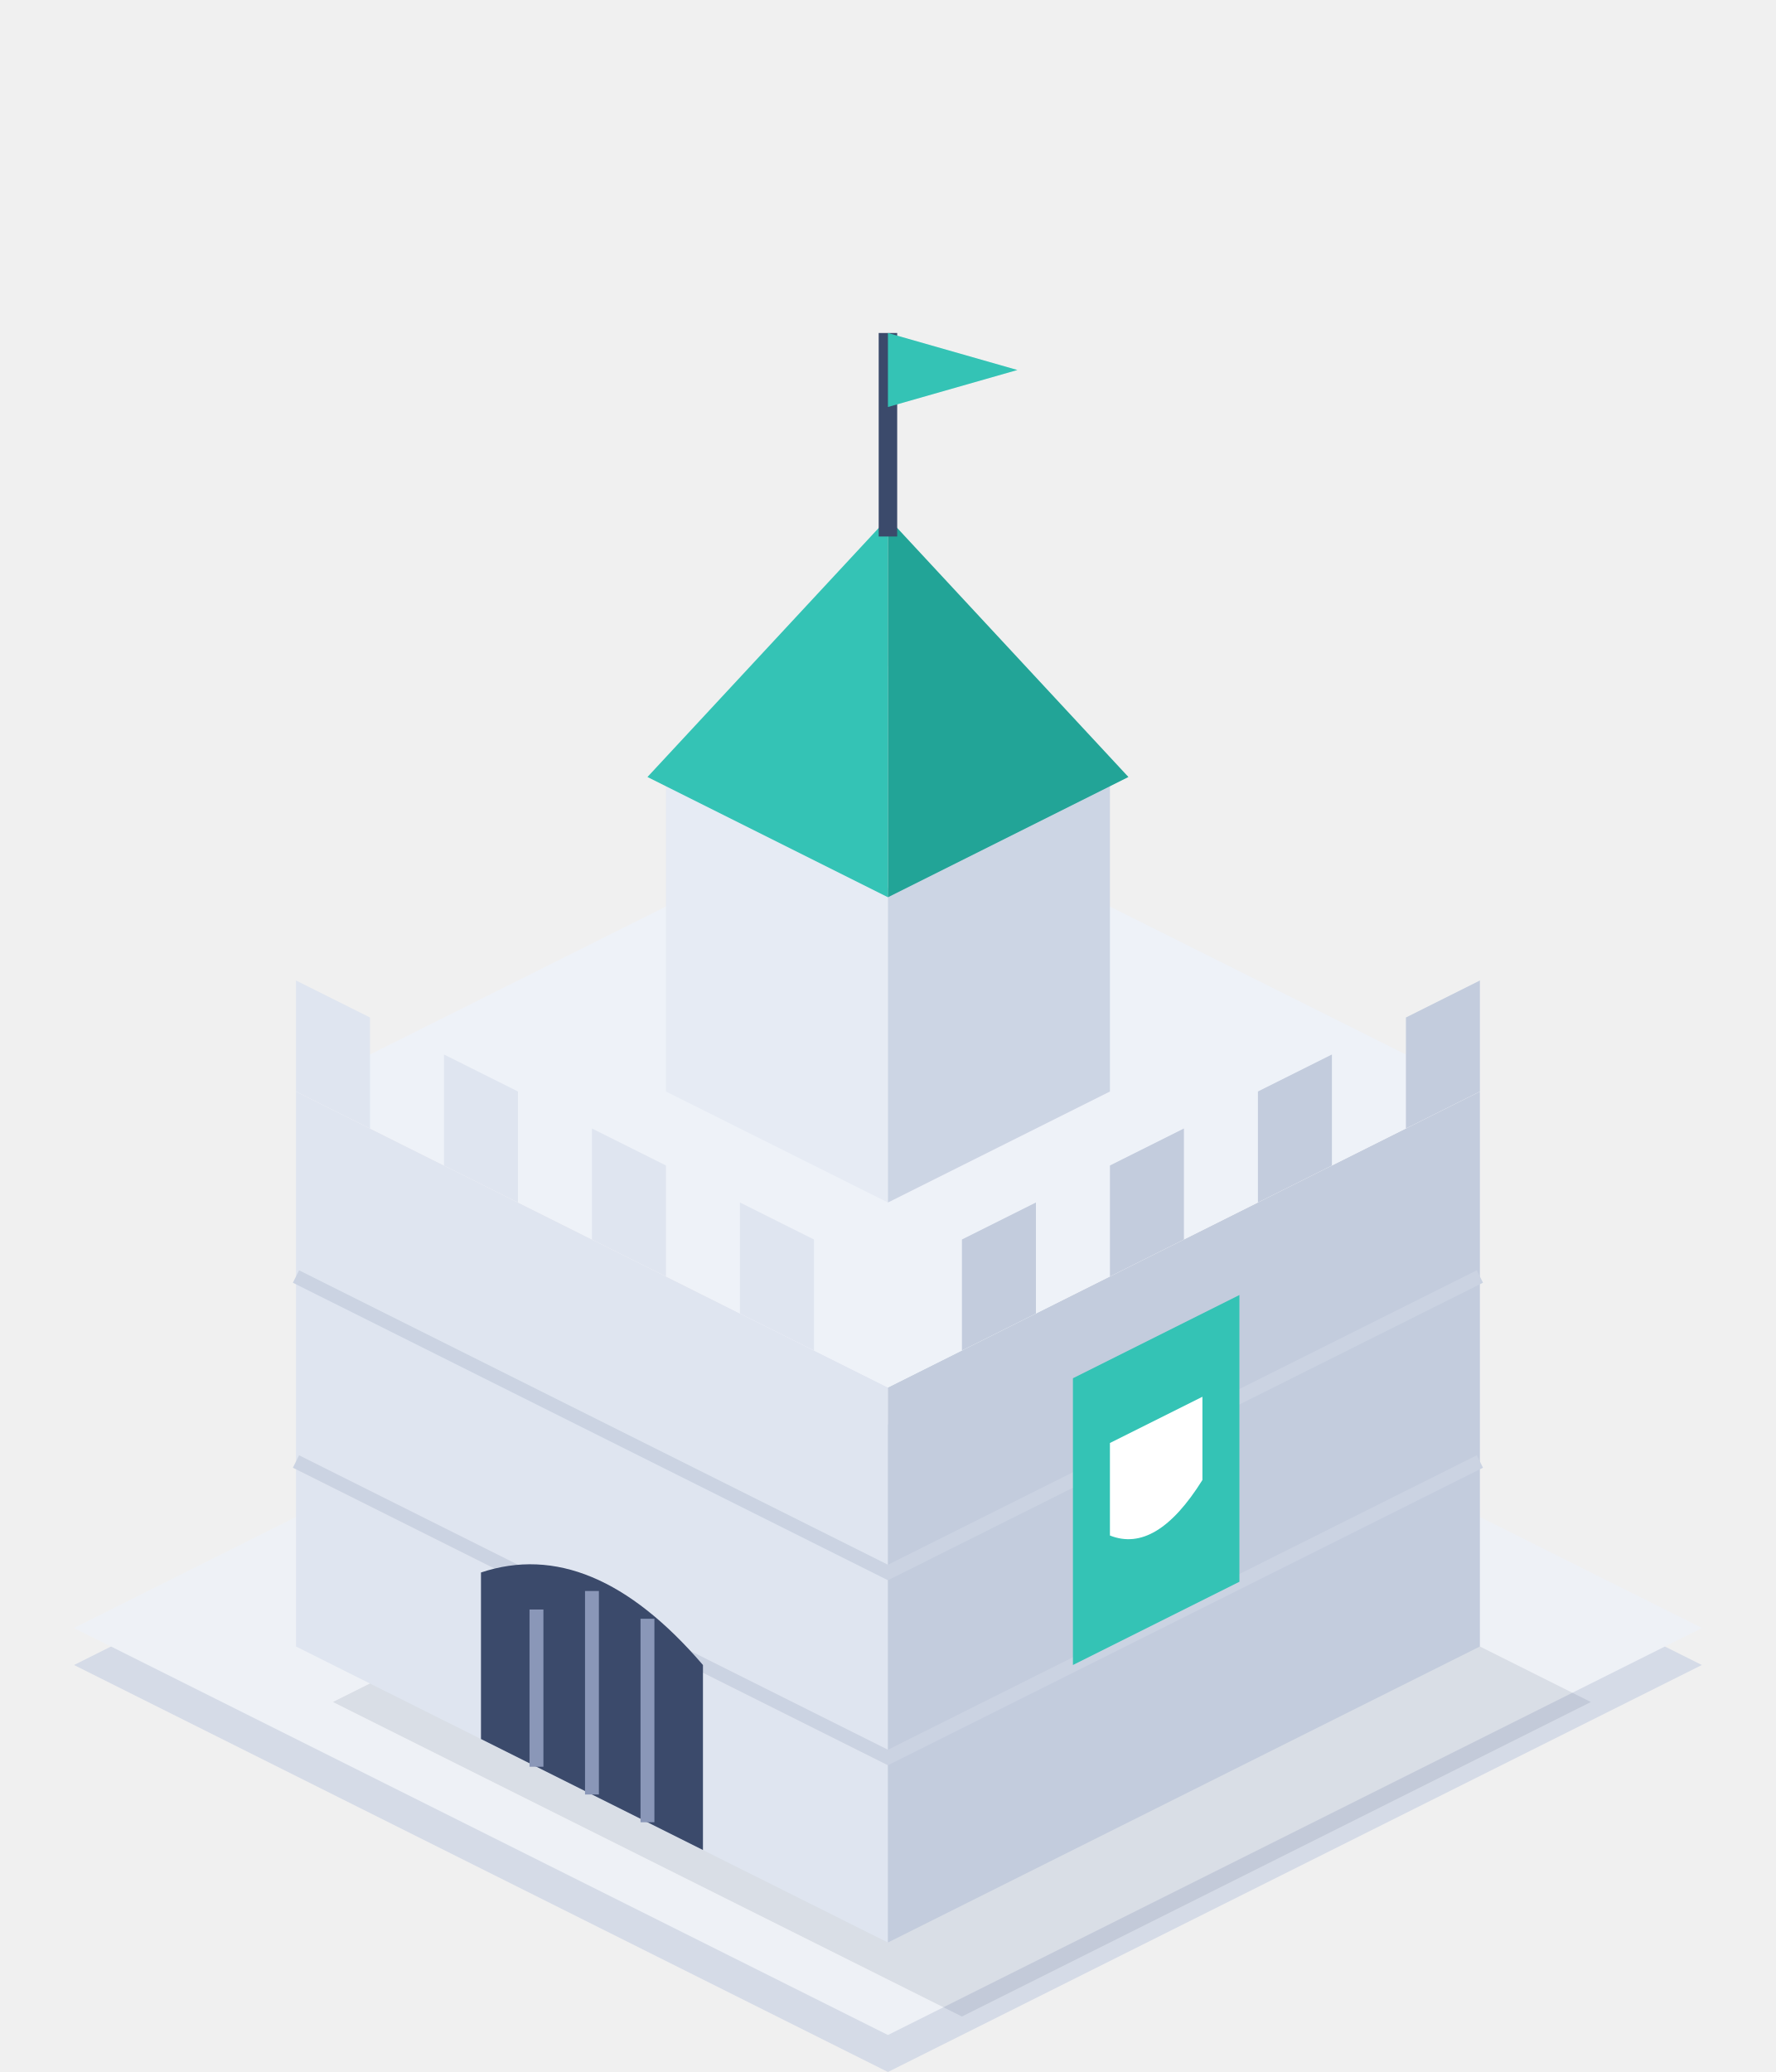
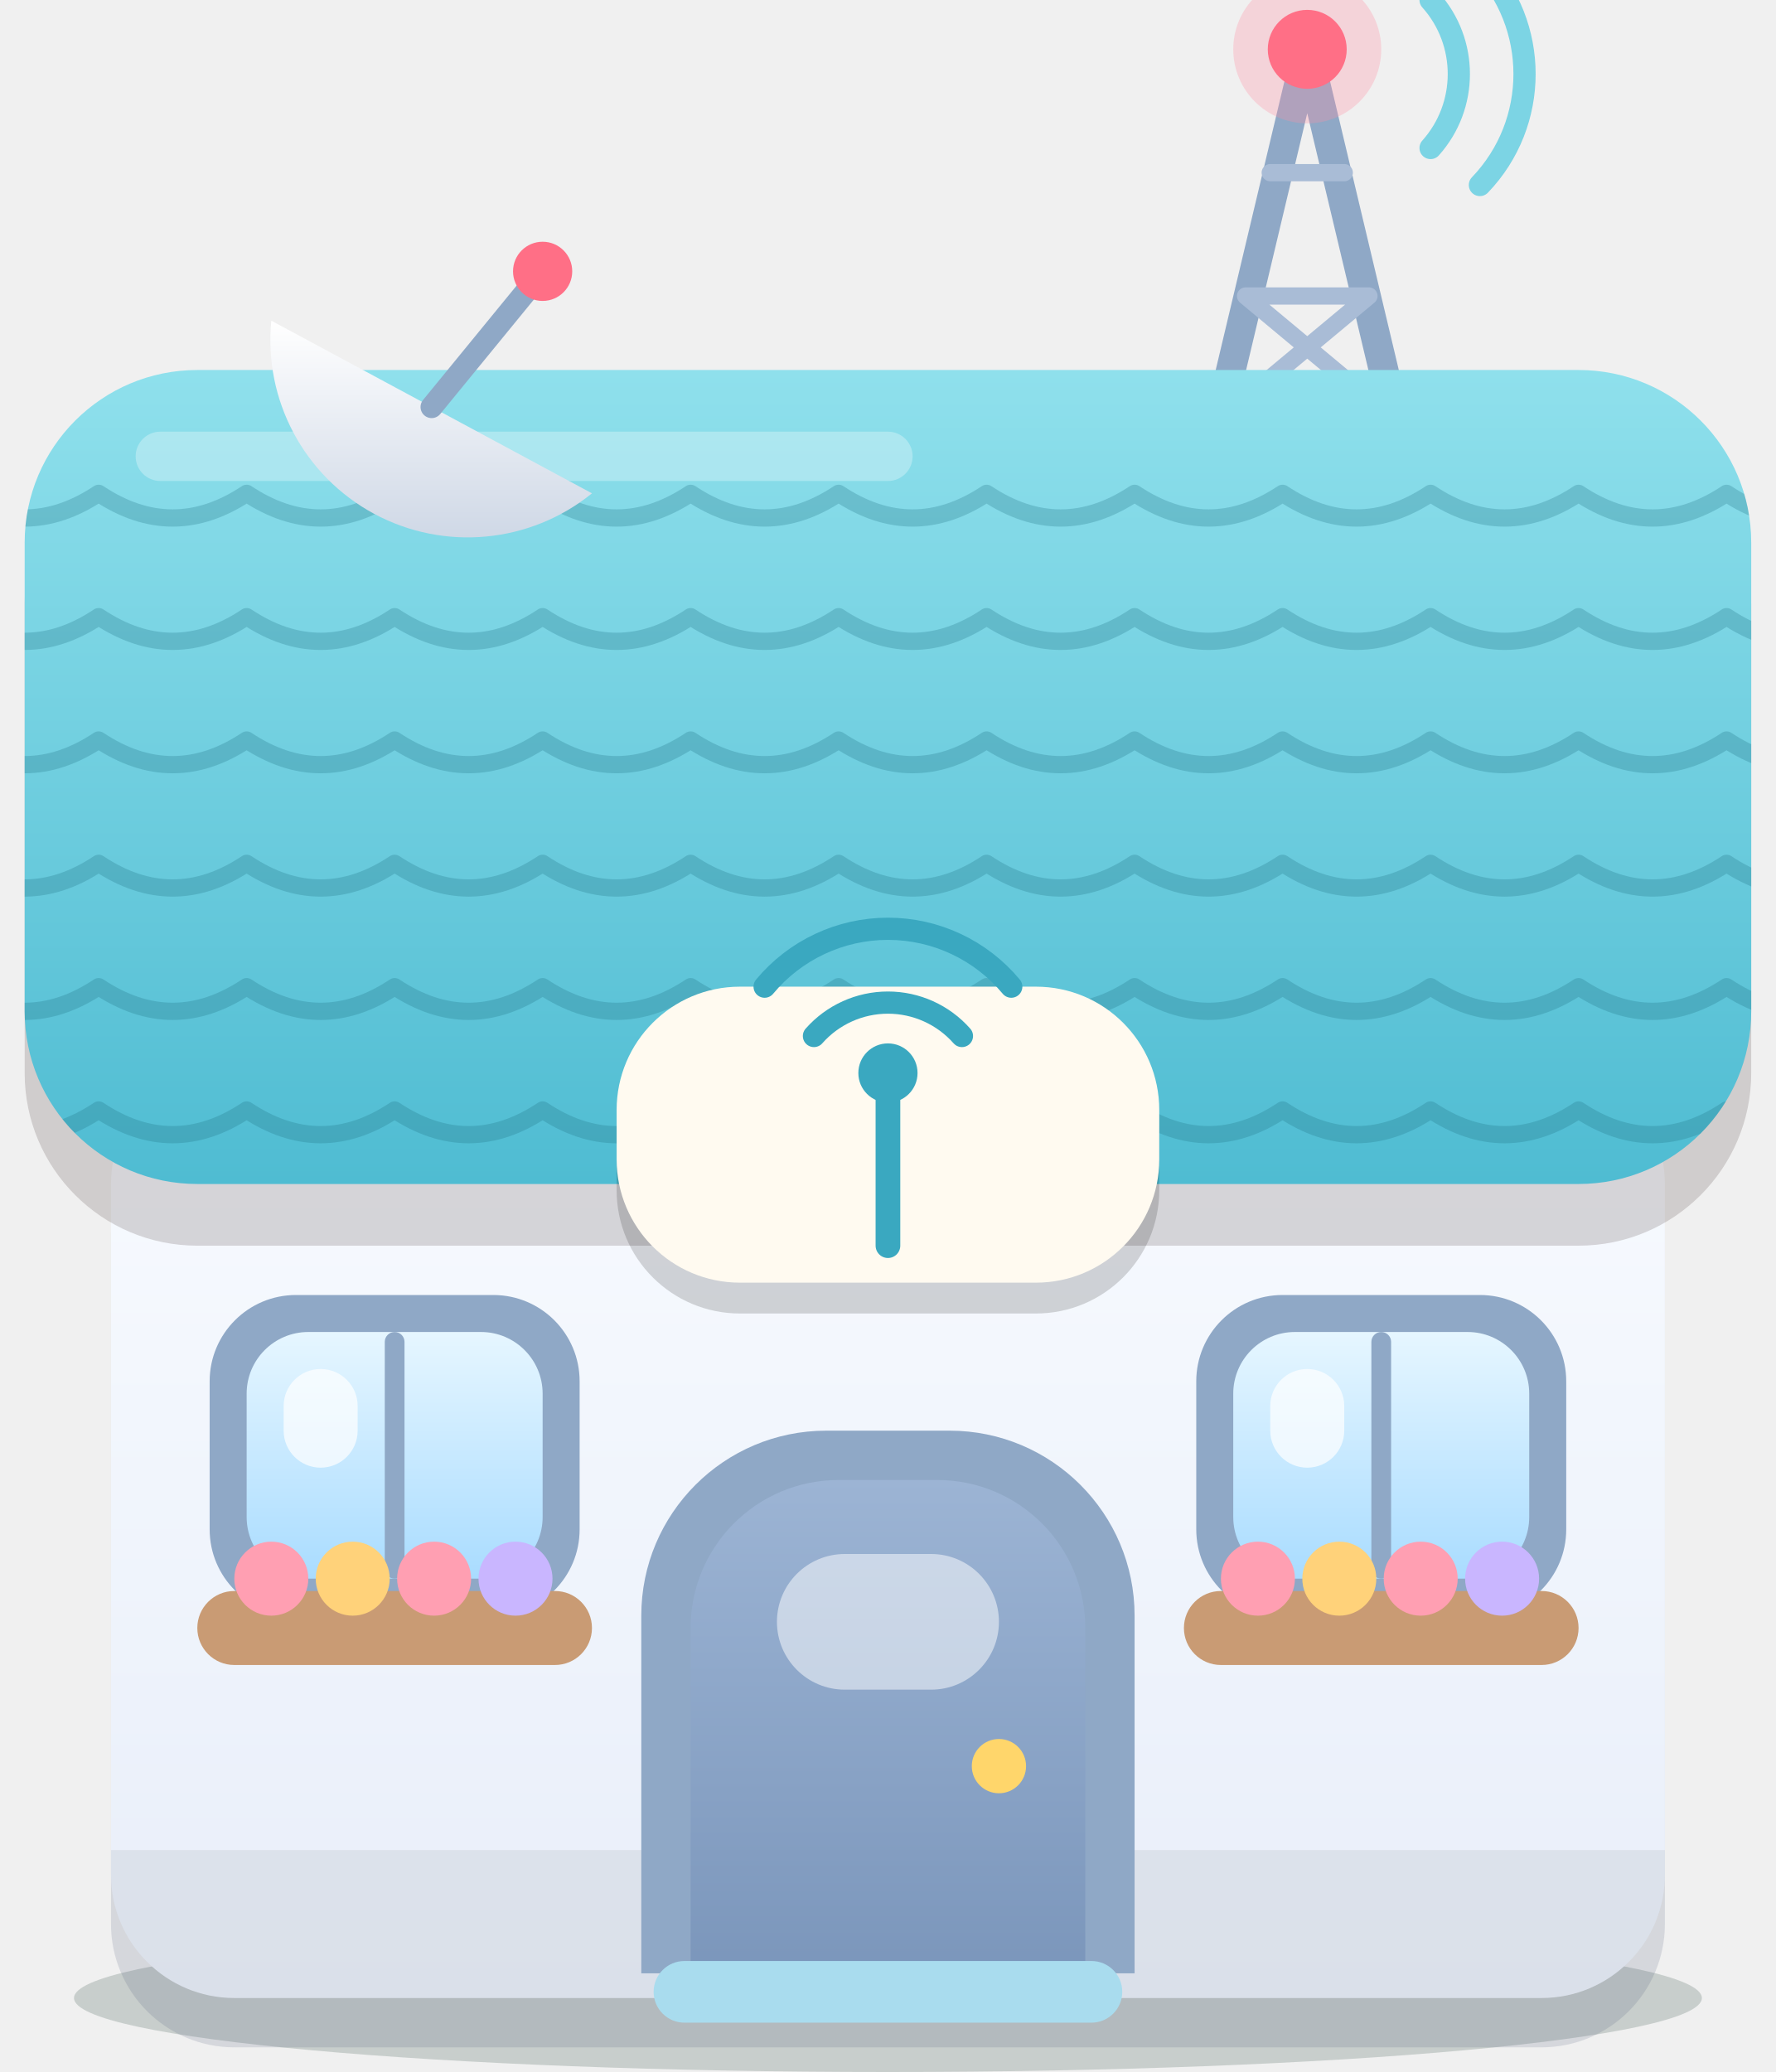
- <svg xmlns="http://www.w3.org/2000/svg" viewBox="0 0 192 224" width="192" height="224">
-   <polygon points="96,136 184,180 96,224 8,180" fill="#d5dbe7" />
-   <polygon points="96,132 184,176 96,220 8,176" fill="#eef1f6" />
-   <polygon points="104,150 172,184 104,218 36,184" fill="#3b4a6b" opacity="0.12" />
-   <polygon points="32,178 96,210 96,150 32,118" fill="#dfe5f0" />
-   <polygon points="96,210 160,178 160,118 96,150" fill="#c3ccdd" />
-   <polygon points="96,86 160,118 96,150 32,118" fill="#eef2f8" />
-   <polyline points="32,138 96,170 160,138" stroke="#cbd3e2" stroke-width="1.5" fill="none" />
-   <polyline points="32,158 96,190 160,158" stroke="#cbd3e2" stroke-width="1.5" fill="none" />
-   <polygon points="72,118 96,130 96,96 72,84" fill="#e6ebf4" />
-   <polygon points="96,130 120,118 120,84 96,96" fill="#ccd5e4" />
-   <polygon points="96,72 120,84 96,96 72,84" fill="#f4f6fa" />
-   <polygon points="70,84 96,97 96,56" fill="#34c3b5" />
-   <polygon points="96,97 122,84 96,56" fill="#22a497" />
-   <polygon points="32,118 40,122 40,110 32,106" fill="#dfe5f0" />
-   <polygon points="48,126 56,130 56,118 48,114" fill="#dfe5f0" />
-   <polygon points="64,134 72,138 72,126 64,122" fill="#dfe5f0" />
-   <polygon points="80,142 88,146 88,134 80,130" fill="#dfe5f0" />
-   <polygon points="104,146 112,142 112,130 104,134" fill="#c3ccdd" />
-   <polygon points="120,138 128,134 128,122 120,126" fill="#c3ccdd" />
-   <polygon points="136,130 144,126 144,114 136,118" fill="#c3ccdd" />
-   <polygon points="152,122 160,118 160,106 152,110" fill="#c3ccdd" />
-   <path d="M52,188 L76,200 L76,180 Q64,166 52,170 Z" fill="#3b4a6b" />
-   <line x1="58" y1="174" x2="58" y2="191" stroke="#8a97b8" stroke-width="1.5" />
-   <line x1="64" y1="172" x2="64" y2="194" stroke="#8a97b8" stroke-width="1.5" />
-   <line x1="70" y1="175" x2="70" y2="197" stroke="#8a97b8" stroke-width="1.5" />
-   <polygon points="116,180 134,171 134,140 116,149" fill="#34c3b5" />
-   <path d="M120,156 L130,151 L130,160 Q125,168 120,166 Z" fill="#ffffff" />
-   <line x1="96" y1="58" x2="96" y2="36" stroke="#3b4a6b" stroke-width="2" />
-   <polygon points="96,36 110,40 96,44" fill="#34c3b5" />
+ <svg xmlns="http://www.w3.org/2000/svg" viewBox="0 0 144 168" width="144" height="168">
+   <defs>
+     <linearGradient id="g0" x1="0" y1="0" x2="0" y2="1">
+       <stop offset="0" stop-color="#f8fbff" />
+       <stop offset="1" stop-color="#e8eef9" />
+     </linearGradient>
+     <clipPath id="c1">
+       <rect x="2" y="30" width="140" height="66" rx="14" fill="#000" />
+     </clipPath>
+     <linearGradient id="g2" x1="0" y1="0" x2="0" y2="1">
+       <stop offset="0" stop-color="#8fe0ec" />
+       <stop offset="1" stop-color="#4fbcd2" />
+     </linearGradient>
+     <linearGradient id="g3" x1="0" y1="0" x2="0" y2="1">
+       <stop offset="0" stop-color="#ffffff" />
+       <stop offset="1" stop-color="#cfd8e6" />
+     </linearGradient>
+     <linearGradient id="g4" x1="0" y1="0" x2="0" y2="1">
+       <stop offset="0" stop-color="#e6f6ff" />
+       <stop offset="1" stop-color="#a9dcff" />
+     </linearGradient>
+     <linearGradient id="g5" x1="0" y1="0" x2="0" y2="1">
+       <stop offset="0" stop-color="#e6f6ff" />
+       <stop offset="1" stop-color="#a9dcff" />
+     </linearGradient>
+     <linearGradient id="g6" x1="0" y1="0" x2="0" y2="1">
+       <stop offset="0" stop-color="#9cb4d4" />
+       <stop offset="1" stop-color="#7b96bb" />
+     </linearGradient>
+   </defs>
+   <ellipse cx="72" cy="162" rx="66" ry="6" fill="#28463c" opacity="0.2" />
+   <path d="M96 46 L106 4 L116 46 Z" fill="none" stroke="#8fa8c6" stroke-width="2.4" stroke-linejoin="round" />
+   <path d="M99 34 L113 34 M101 24 L111 24 M103 14 L109 14 M99 34 L111 24 M113 34 L101 24" fill="none" stroke="#a9bcd6" stroke-width="1.4" stroke-linecap="round" stroke-linejoin="round" />
+   <circle cx="106" cy="4" r="6" fill="#ff8fa3" opacity="0.3" />
+   <circle cx="106" cy="4" r="3.2" fill="#ff6f86" />
+   <path d="M116 0 a9 9 0 0 1 0 12 M120 -3 a13 13 0 0 1 0 18" fill="none" stroke="#6fd0e2" stroke-width="1.8" stroke-linecap="round" stroke-linejoin="round" opacity="0.9" />
+   <rect x="9" y="90" width="126" height="76" rx="10" fill="#3c4a6a" opacity="0.15" />
+   <rect x="9" y="86" width="126" height="76" rx="10" fill="url(#g0)" />
+   <path d="M9 150 H135 V152 A10 10 0 0 1 125 162 H19 A10 10 0 0 1 9 152 Z" fill="#000" opacity="0.06" />
+   <rect x="2" y="35" width="140" height="66" rx="14" fill="#3c2a2a" opacity="0.18" />
+   <rect x="2" y="30" width="140" height="66" rx="14" fill="url(#g2)" />
+   <g clip-path="url(#c1)">
+     <path d="M-4 40 q6 4 12 0 q6 4 12 0 q6 4 12 0 q6 4 12 0 q6 4 12 0 q6 4 12 0 q6 4 12 0 q6 4 12 0 q6 4 12 0 q6 4 12 0 q6 4 12 0 q6 4 12 0 q6 4 12 0 q6 4 12 0 M-4 50 q6 4 12 0 q6 4 12 0 q6 4 12 0 q6 4 12 0 q6 4 12 0 q6 4 12 0 q6 4 12 0 q6 4 12 0 q6 4 12 0 q6 4 12 0 q6 4 12 0 q6 4 12 0 q6 4 12 0 q6 4 12 0 M-4 60 q6 4 12 0 q6 4 12 0 q6 4 12 0 q6 4 12 0 q6 4 12 0 q6 4 12 0 q6 4 12 0 q6 4 12 0 q6 4 12 0 q6 4 12 0 q6 4 12 0 q6 4 12 0 q6 4 12 0 q6 4 12 0 M-4 70 q6 4 12 0 q6 4 12 0 q6 4 12 0 q6 4 12 0 q6 4 12 0 q6 4 12 0 q6 4 12 0 q6 4 12 0 q6 4 12 0 q6 4 12 0 q6 4 12 0 q6 4 12 0 q6 4 12 0 q6 4 12 0 M-4 80 q6 4 12 0 q6 4 12 0 q6 4 12 0 q6 4 12 0 q6 4 12 0 q6 4 12 0 q6 4 12 0 q6 4 12 0 q6 4 12 0 q6 4 12 0 q6 4 12 0 q6 4 12 0 q6 4 12 0 q6 4 12 0 M-4 90 q6 4 12 0 q6 4 12 0 q6 4 12 0 q6 4 12 0 q6 4 12 0 q6 4 12 0 q6 4 12 0 q6 4 12 0 q6 4 12 0 q6 4 12 0 q6 4 12 0 q6 4 12 0 q6 4 12 0 q6 4 12 0 " fill="none" stroke="#1e6e82" stroke-opacity="0.26" stroke-width="1.4" stroke-linecap="round" stroke-linejoin="round" />
+   </g>
+   <rect x="11" y="35" width="63" height="4" rx="2" fill="#fff" opacity="0.3" />
+   <path d="M22 26 a16 16 0 0 0 26 14 z" fill="url(#g3)" />
+   <path d="M35 33 L44 22" fill="none" stroke="#8fa8c6" stroke-width="1.8" stroke-linecap="round" stroke-linejoin="round" />
+   <circle cx="44" cy="22" r="2.4" fill="#ff6f86" />
+   <rect x="17" y="105" width="30" height="26" rx="7" fill="#8fa8c6" />
+   <rect x="20" y="108" width="24" height="20" rx="5" fill="url(#g4)" />
+   <rect x="23" y="111" width="6" height="8" rx="3" fill="#fff" opacity="0.7" />
+   <rect x="31.2" y="108" width="1.6" height="20" rx="0.8" fill="#8fa8c6" />
+   <rect x="16" y="129" width="32" height="6" rx="3" fill="#c99b74" />
+   <circle cx="22" cy="128" r="3" fill="#ff9fb2" />
+   <circle cx="28.6" cy="128" r="3" fill="#ffd27a" />
+   <circle cx="35.2" cy="128" r="3" fill="#ff9fb2" />
+   <circle cx="41.8" cy="128" r="3" fill="#c9b6ff" />
+   <rect x="97" y="105" width="30" height="26" rx="7" fill="#8fa8c6" />
+   <rect x="100" y="108" width="24" height="20" rx="5" fill="url(#g5)" />
+   <rect x="103" y="111" width="6" height="8" rx="3" fill="#fff" opacity="0.7" />
+   <rect x="111.2" y="108" width="1.6" height="20" rx="0.8" fill="#8fa8c6" />
+   <rect x="96" y="129" width="32" height="6" rx="3" fill="#c99b74" />
+   <circle cx="102" cy="128" r="3" fill="#ff9fb2" />
+   <circle cx="108.6" cy="128" r="3" fill="#ffd27a" />
+   <circle cx="115.2" cy="128" r="3" fill="#ff9fb2" />
+   <circle cx="121.8" cy="128" r="3" fill="#c9b6ff" />
+   <path d="M52 160 V131 A15 15 0 0 1 67 116 H77 A15 15 0 0 1 92 131 V160 Z" fill="#8fa8c6" />
+   <path d="M56 160 V132 A12 12 0 0 1 68 120 H76 A12 12 0 0 1 88 132 V160 Z" fill="url(#g6)" />
+   <rect x="63" y="126" width="18" height="11" rx="5.5" fill="#fff" opacity="0.5" />
+   <circle cx="81" cy="143.2" r="2.2" fill="#ffd66b" />
+   <rect x="53" y="159" width="38" height="5" rx="2.5" fill="#a9dcee" />
+   <rect x="50" y="82.5" width="44" height="24" rx="10" fill="#000" opacity="0.16" />
+   <rect x="50" y="80" width="44" height="24" rx="10" fill="#fffaf0" />
+   <path d="M72 101 V88" fill="none" stroke="#3aa8c0" stroke-width="2" stroke-linecap="round" stroke-linejoin="round" />
+   <circle cx="72" cy="87" r="2.4" fill="#3aa8c0" />
+   <path d="M66 84 a8 8 0 0 1 12 0 M62 80 a13 13 0 0 1 20 0" fill="none" stroke="#3aa8c0" stroke-width="1.8" stroke-linecap="round" stroke-linejoin="round" />
</svg>
